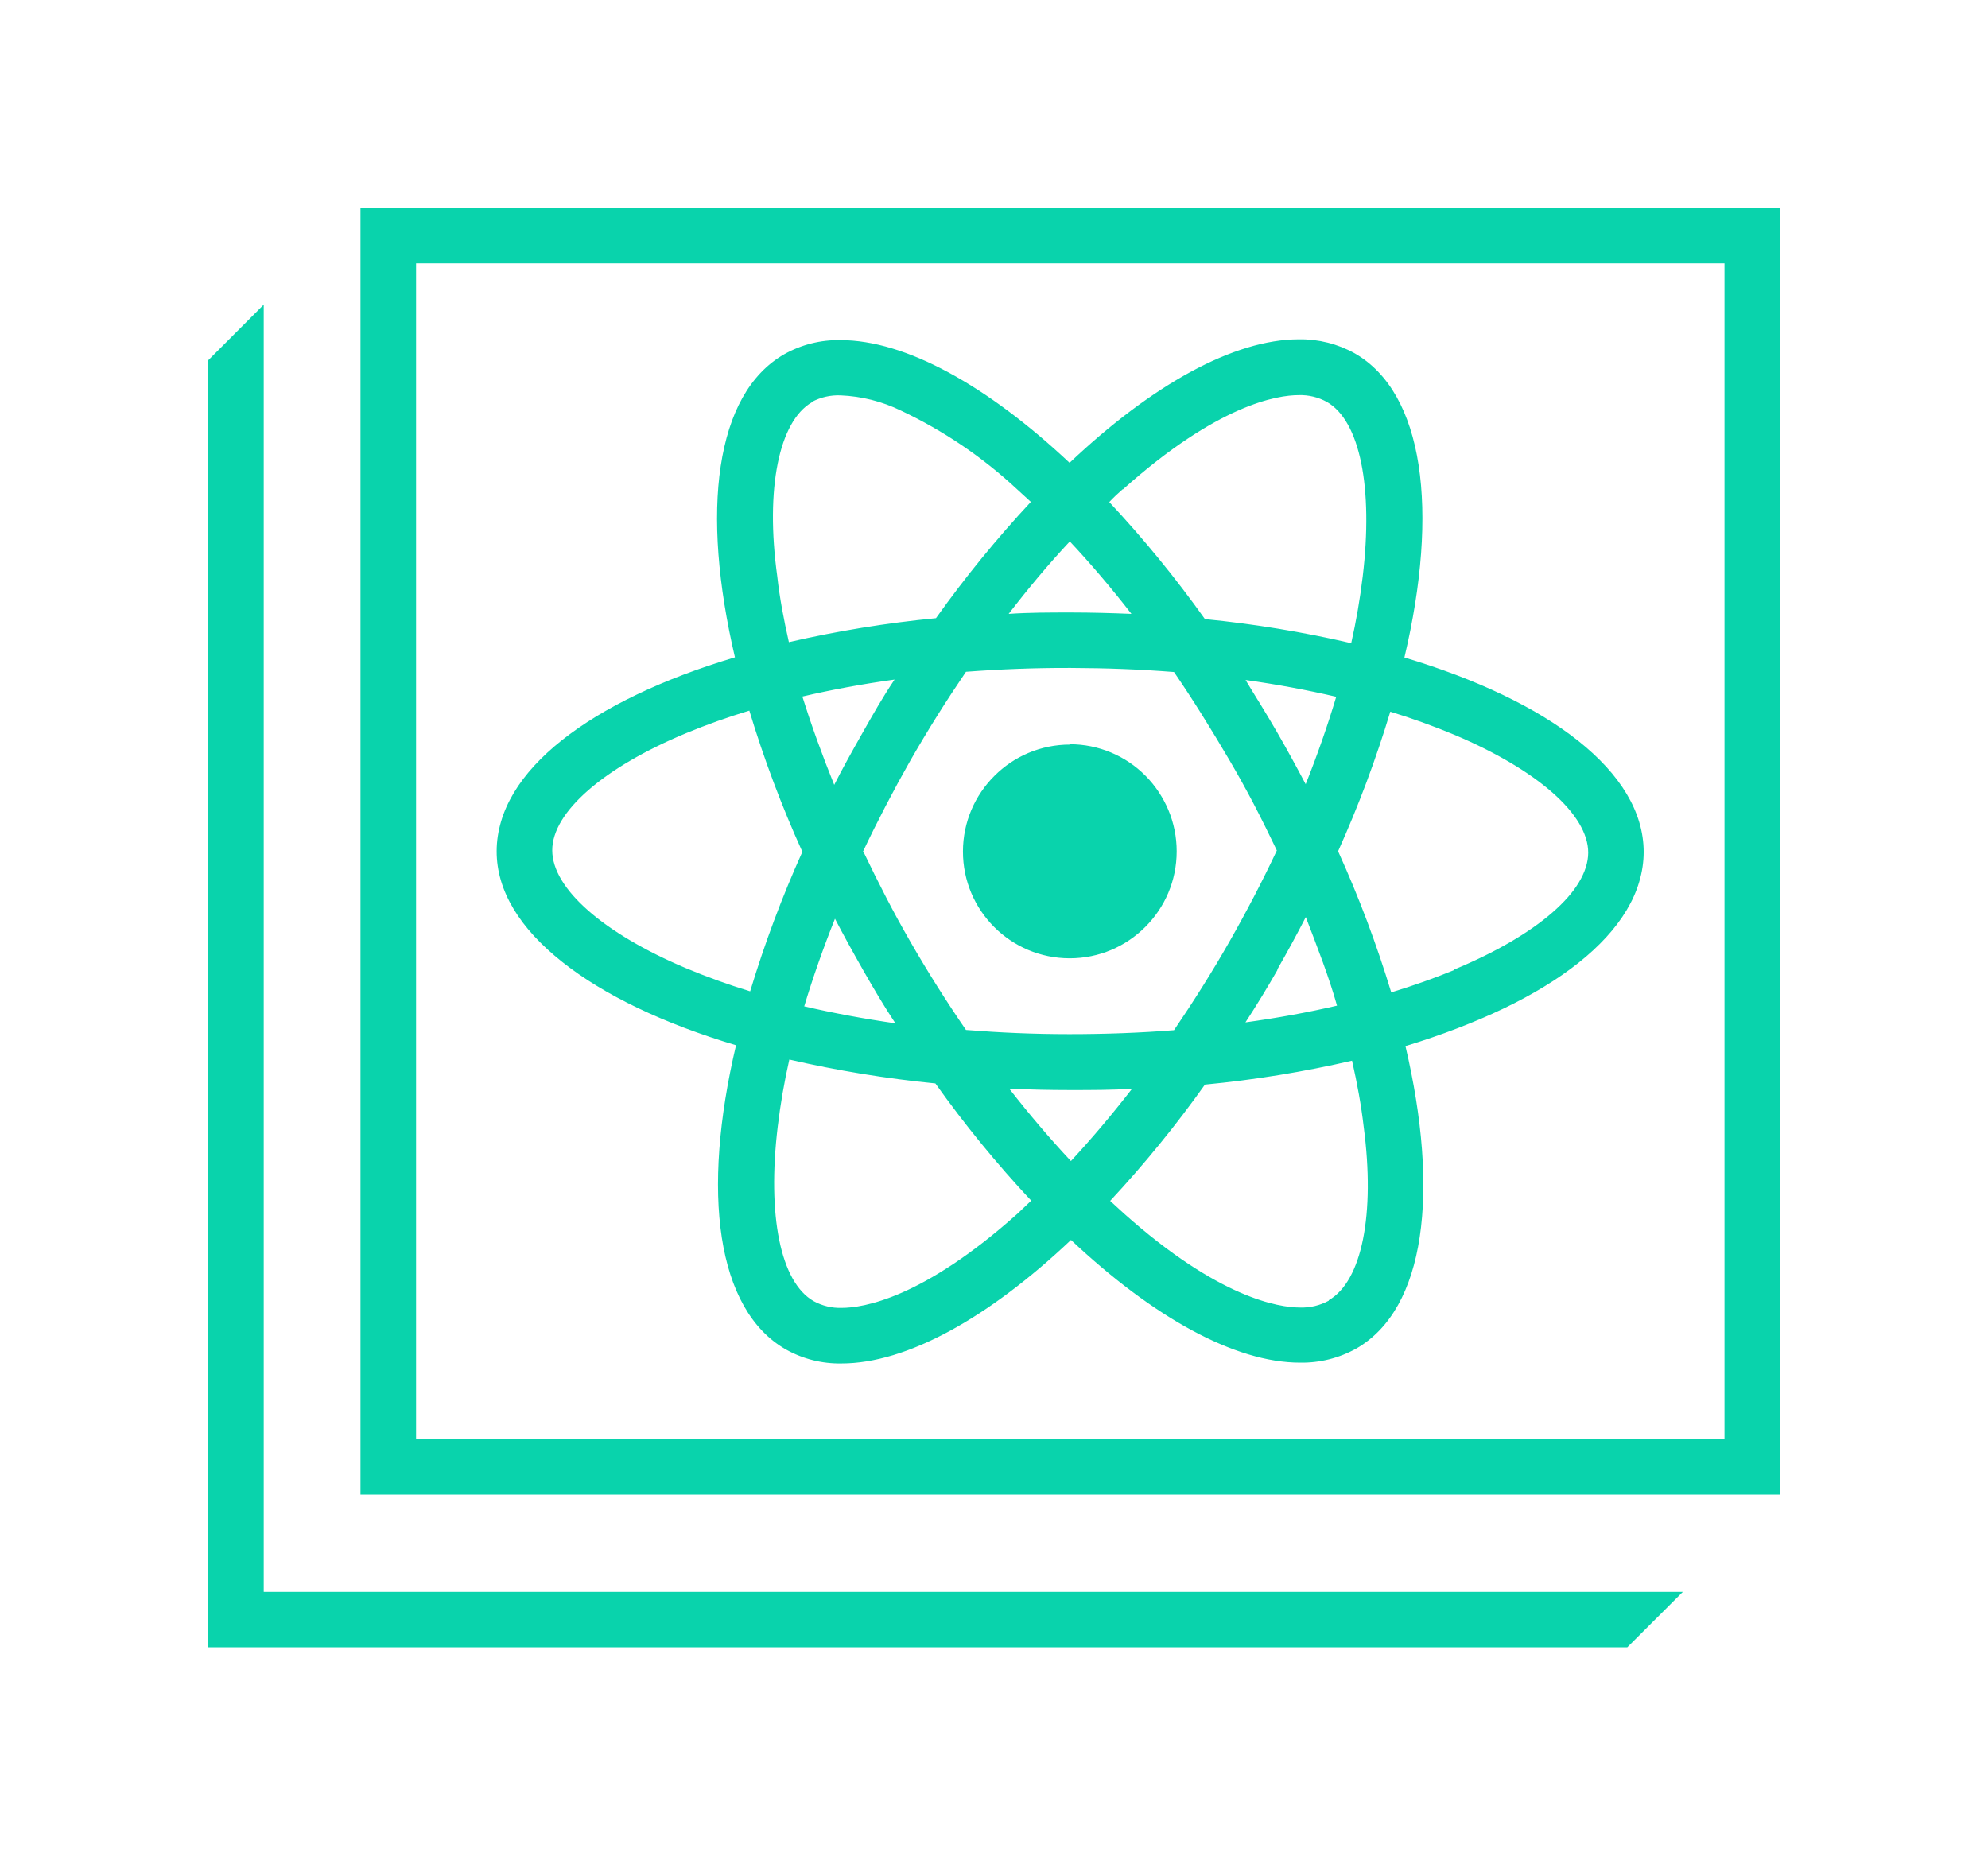
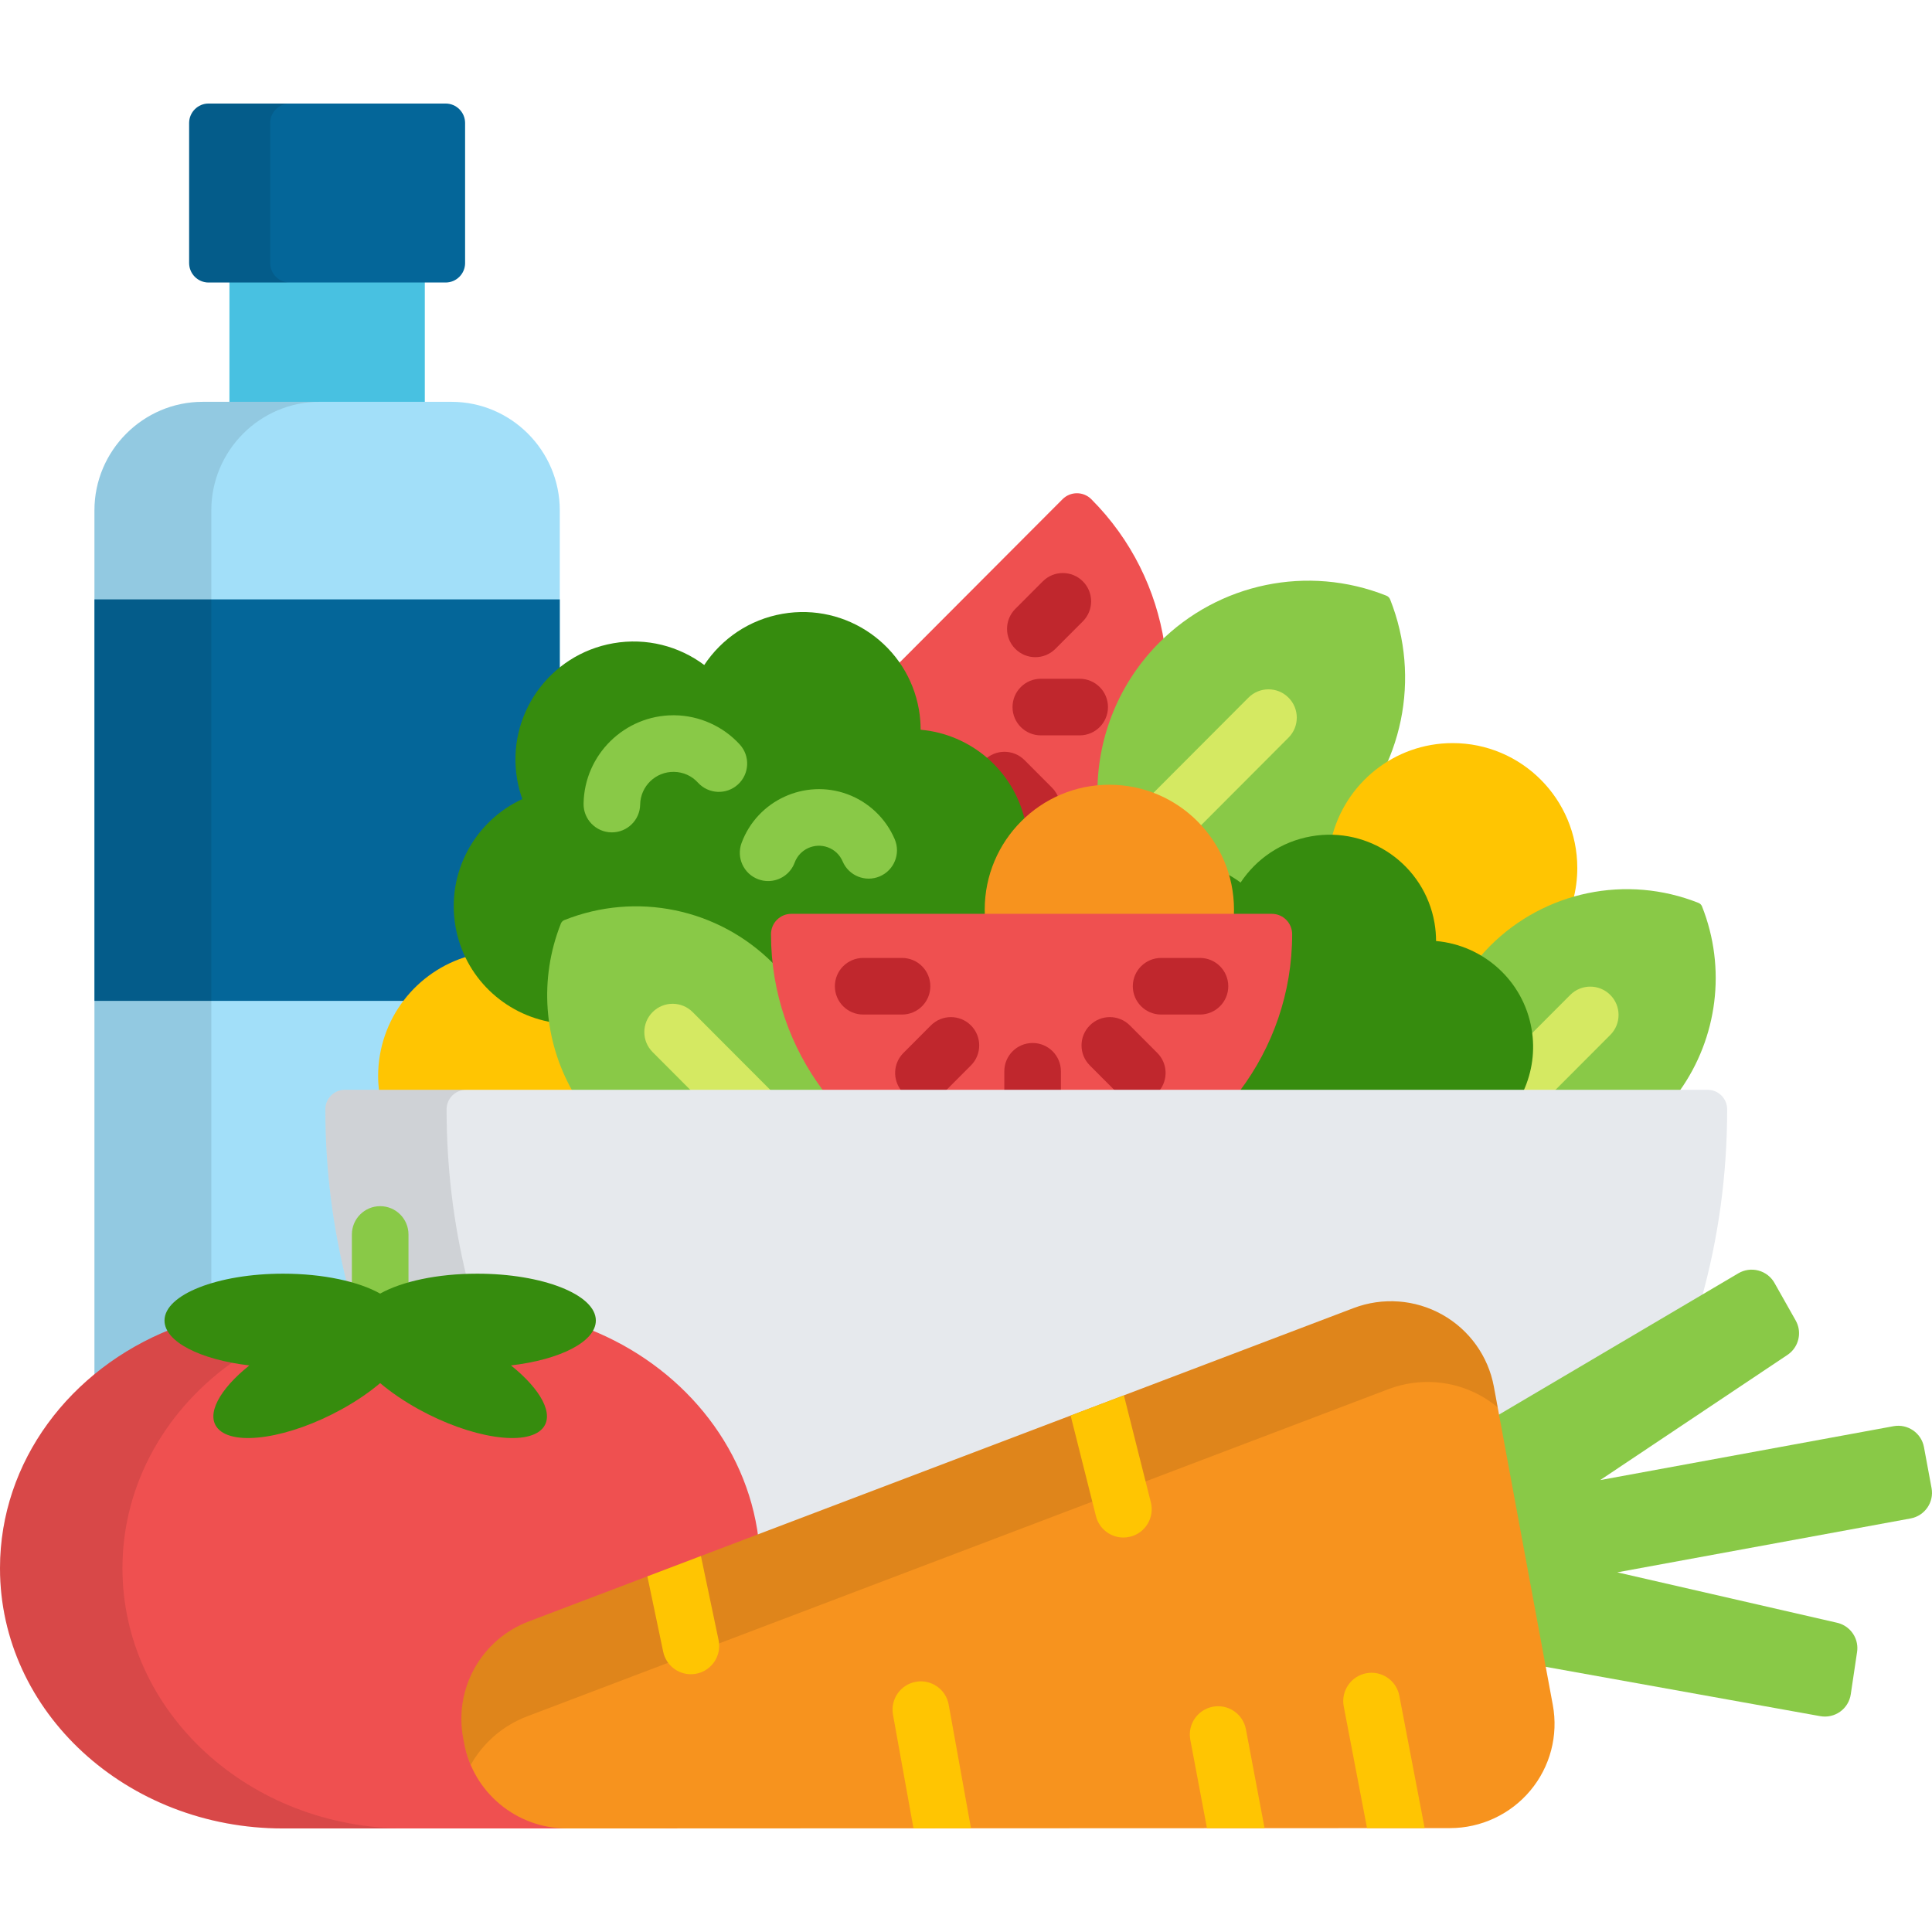
- <svg xmlns="http://www.w3.org/2000/svg" viewBox="0 0 170.96 159.93">
-   <defs>
-     <style>.cls-1{fill:#09d3ac;}</style>
-   </defs>
-   <path class="cls-1" d="M141.35,73.27c0-6.89-8.11-13-20.58-16.73,3-12.67,1.69-22.75-4.28-26.16a9.55,9.55,0,0,0-4.79-1.2c-5.57,0-12.61,3.89-19.72,10.62-7.11-6.68-14.13-10.55-19.69-10.55a9.46,9.46,0,0,0-4.86,1.22c-5.94,3.42-7.17,13.44-4.21,26.05-12.41,3.71-20.48,9.77-20.5,16.63s8.12,13,20.59,16.72c-3,12.68-1.7,22.75,4.28,26.16a9.41,9.41,0,0,0,4.78,1.2c5.58,0,12.62-3.89,19.73-10.62,7.1,6.68,14.12,10.55,19.69,10.55a9.59,9.59,0,0,0,4.86-1.22c5.94-3.42,7.16-13.44,4.21-26C133.27,86.18,141.34,80.12,141.35,73.27ZM96.56,42.06c8.19-7.33,13.31-8.12,15.13-8.12h0a4.71,4.71,0,0,1,2.42.58c2.86,1.63,4,7.38,3.09,15a56.73,56.73,0,0,1-1,5.79,97.7,97.7,0,0,0-12.58-2.07,98.47,98.47,0,0,0-8.24-10.08C95.75,42.79,96.15,42.42,96.56,42.06ZM71.77,78.94c.78,1.5,1.61,3,2.47,4.51S76,86.49,77,88c-2.71-.39-5.34-.88-7.84-1.46C69.86,84,70.75,81.5,71.77,78.94ZM69,59.9c2.53-.59,5.18-1.08,7.93-1.46-1,1.48-1.86,3-2.76,4.59s-1.69,3-2.46,4.52Q70.18,63.65,69,59.9Zm5.21,13.34q1.86-3.93,4.09-7.86c1.5-2.62,3.11-5.17,4.77-7.61,2.91-.22,5.91-.34,9-.33s6,.12,8.89.35c1.66,2.42,3.25,5,4.75,7.55s2.88,5.22,4.12,7.83c-1.23,2.62-2.6,5.25-4.08,7.85s-3.11,5.18-4.77,7.62c-2.91.23-5.91.34-9,.34s-6-.13-8.89-.36c-1.66-2.42-3.26-4.94-4.76-7.55S75.5,75.85,74.25,73.24Zm32.86-14.77c2.72.38,5.35.87,7.84,1.45-.74,2.47-1.62,5-2.64,7.55-.79-1.5-1.61-3-2.48-4.51S108,59.93,107.11,58.47Zm2.76,24.92q1.29-2.27,2.46-4.53c1,2.6,2,5.16,2.7,7.66-2.52.59-5.17,1.07-7.92,1.45Q108.52,85.75,109.87,83.39ZM92,46.56c1.8,1.92,3.57,4,5.3,6.23-1.71-.07-3.46-.12-5.23-.12s-3.58,0-5.33.12C88.45,50.57,90.2,48.48,92,46.56Zm-22.18-12A4.82,4.82,0,0,1,72.29,34a13.11,13.11,0,0,1,5.19,1.31,39.07,39.07,0,0,1,10,6.78l1.17,1.07a98.49,98.49,0,0,0-8.16,10,98.88,98.88,0,0,0-12.65,2.06c-.44-1.94-.8-3.84-1-5.67C65.8,42,67,36.24,69.81,34.6ZM64.53,85.26a58.75,58.75,0,0,1-5.54-2c-7.1-3-11.5-6.85-11.5-10.14S51.91,66,59,63.05a57.63,57.63,0,0,1,5.44-1.94A97.93,97.93,0,0,0,69,73.25,98.72,98.72,0,0,0,64.53,85.26Zm23,19.1c-8.19,7.33-13.31,8.11-15.14,8.11a4.69,4.69,0,0,1-2.42-.58c-2.86-1.63-4-7.38-3.09-15a56.07,56.07,0,0,1,1-5.78,99.51,99.51,0,0,0,12.58,2.06,97.17,97.17,0,0,0,8.24,10.08Zm4.57-4.51c-1.8-1.92-3.57-4-5.31-6.23,1.72.08,3.47.12,5.24.12s3.58,0,5.33-.11C95.63,95.85,93.87,97.93,92.09,99.85Zm22.18,12a4.82,4.82,0,0,1-2.48.59c-1.82,0-7-.8-15.16-8.1l-1.17-1.07a98.44,98.44,0,0,0,8.15-10,97,97,0,0,0,12.66-2.06c.44,1.94.79,3.84,1,5.67C118.27,104.42,117.12,110.18,114.27,111.81Zm10.8-28.44c-1.71.7-3.52,1.35-5.44,1.93a98.54,98.54,0,0,0-4.57-12.14,98.1,98.1,0,0,0,4.49-12,58.75,58.75,0,0,1,5.54,2c7.09,3,11.5,6.85,11.49,10.14S132.17,80.42,125.07,83.37ZM92,82.39a9.18,9.18,0,1,0-9.17-9.19A9.17,9.17,0,0,0,92,82.39ZM31,17.88V128.53H153.07V17.88ZM148.3,123.77H35.78V22.65H148.3Zm-85-33.9c-3,12.68-1.7,22.75,4.28,26.16a9.41,9.41,0,0,0,4.78,1.2c5.58,0,12.62-3.89,19.73-10.62,7.1,6.68,14.12,10.55,19.69,10.55a9.59,9.59,0,0,0,4.86-1.22c5.94-3.42,7.16-13.44,4.21-26,12.41-3.72,20.48-9.78,20.49-16.63s-8.11-13-20.58-16.73c3-12.67,1.69-22.75-4.28-26.16a9.55,9.55,0,0,0-4.79-1.2c-5.57,0-12.61,3.89-19.72,10.62-7.11-6.68-14.13-10.55-19.69-10.55a9.46,9.46,0,0,0-4.86,1.22c-5.94,3.42-7.17,13.44-4.21,26.05-12.41,3.71-20.48,9.77-20.5,16.63S50.84,86.13,63.31,89.87Zm24.21,14.49c-8.19,7.33-13.31,8.11-15.14,8.11a4.69,4.69,0,0,1-2.42-.58c-2.86-1.63-4-7.38-3.09-15a56.07,56.07,0,0,1,1-5.78,99.51,99.51,0,0,0,12.58,2.06,97.17,97.17,0,0,0,8.24,10.08Zm24.79-36.89c-.79-1.5-1.61-3-2.48-4.51s-1.8-3-2.72-4.49c2.72.38,5.35.87,7.84,1.45C114.21,62.39,113.33,64.92,112.31,67.47Zm2.72,19c-2.52.59-5.17,1.07-7.92,1.45q1.41-2.22,2.76-4.58t2.46-4.53C113.37,81.46,114.28,84,115,86.52Zm-5.21-13.35c-1.23,2.62-2.6,5.25-4.08,7.85s-3.11,5.18-4.77,7.62c-2.91.23-5.91.34-9,.34s-6-.13-8.89-.36c-1.66-2.42-3.26-4.94-4.76-7.55s-2.87-5.22-4.12-7.83q1.86-3.93,4.09-7.86c1.5-2.62,3.11-5.17,4.77-7.61,2.91-.22,5.91-.34,9-.33s6,.12,8.89.35c1.66,2.42,3.25,5,4.75,7.55S108.58,70.56,109.82,73.17ZM77,88c-2.71-.39-5.34-.88-7.84-1.46.74-2.46,1.63-5,2.65-7.55.78,1.5,1.61,3,2.47,4.51S76,86.49,77,88ZM74.21,63c-.87,1.5-1.69,3-2.46,4.52Q70.18,63.65,69,59.9c2.53-.59,5.18-1.08,7.93-1.46C76,59.92,75.11,61.45,74.21,63ZM92.09,99.85c-1.8-1.92-3.57-4-5.31-6.23,1.72.08,3.47.12,5.24.12s3.58,0,5.33-.11C95.63,95.85,93.87,97.93,92.09,99.85Zm22.18,12a4.82,4.82,0,0,1-2.48.59c-1.82,0-7-.8-15.16-8.1l-1.17-1.07a98.44,98.44,0,0,0,8.15-10,97,97,0,0,0,12.66-2.06c.44,1.94.79,3.84,1,5.67C118.27,104.42,117.12,110.18,114.27,111.81Zm5.28-50.66a58.75,58.75,0,0,1,5.54,2c7.09,3,11.5,6.85,11.49,10.14s-4.41,7.16-11.51,10.11c-1.71.7-3.52,1.35-5.44,1.93a98.54,98.54,0,0,0-4.57-12.14A98.1,98.1,0,0,0,119.55,61.15Zm-23-19.09c8.19-7.33,13.31-8.12,15.13-8.12h0a4.71,4.71,0,0,1,2.42.58c2.86,1.63,4,7.38,3.09,15a56.73,56.73,0,0,1-1,5.79,97.7,97.7,0,0,0-12.58-2.07,98.47,98.47,0,0,0-8.24-10.08C95.75,42.79,96.15,42.42,96.56,42.06ZM92,46.56c1.8,1.92,3.57,4,5.3,6.23-1.71-.07-3.46-.12-5.23-.12s-3.58,0-5.33.12C88.45,50.57,90.2,48.48,92,46.56Zm-22.18-12A4.82,4.82,0,0,1,72.29,34a13.11,13.11,0,0,1,5.19,1.31,39.07,39.07,0,0,1,10,6.78l1.17,1.07a98.49,98.49,0,0,0-8.16,10,98.88,98.88,0,0,0-12.65,2.06c-.44-1.94-.8-3.84-1-5.67C65.8,42,67,36.24,69.81,34.6ZM59,63.05a57.63,57.63,0,0,1,5.44-1.94A97.93,97.93,0,0,0,69,73.25a98.72,98.72,0,0,0-4.49,12,58.75,58.75,0,0,1-5.54-2c-7.1-3-11.5-6.85-11.5-10.14S51.91,66,59,63.05Zm33,1a9.18,9.18,0,1,0,9.17,9.19A9.17,9.17,0,0,0,92,64Zm0,0a9.18,9.18,0,1,0,9.17,9.19A9.17,9.17,0,0,0,92,64Zm0,0a9.18,9.18,0,1,0,9.17,9.19A9.17,9.17,0,0,0,92,64Zm49.35,9.24c0-6.89-8.11-13-20.58-16.73,3-12.67,1.69-22.75-4.28-26.16a9.55,9.55,0,0,0-4.79-1.2c-5.57,0-12.61,3.89-19.72,10.62-7.11-6.68-14.13-10.55-19.69-10.55a9.46,9.46,0,0,0-4.86,1.22c-5.94,3.42-7.17,13.44-4.21,26.05-12.41,3.71-20.48,9.77-20.5,16.63s8.12,13,20.59,16.72c-3,12.68-1.7,22.75,4.28,26.16a9.41,9.41,0,0,0,4.78,1.2c5.58,0,12.62-3.89,19.73-10.62,7.1,6.68,14.12,10.55,19.69,10.55a9.59,9.59,0,0,0,4.86-1.22c5.94-3.42,7.16-13.44,4.21-26C133.27,86.18,141.34,80.12,141.35,73.27ZM96.56,42.06c8.19-7.33,13.31-8.12,15.13-8.12h0a4.71,4.71,0,0,1,2.42.58c2.86,1.63,4,7.38,3.09,15a56.73,56.73,0,0,1-1,5.79,97.7,97.7,0,0,0-12.58-2.07,98.47,98.47,0,0,0-8.24-10.08C95.75,42.79,96.15,42.42,96.56,42.06ZM71.77,78.94c.78,1.5,1.61,3,2.47,4.51S76,86.49,77,88c-2.71-.39-5.34-.88-7.84-1.46C69.86,84,70.75,81.5,71.77,78.94ZM69,59.9c2.53-.59,5.18-1.08,7.93-1.46-1,1.48-1.86,3-2.76,4.59s-1.69,3-2.46,4.52Q70.18,63.65,69,59.9Zm5.21,13.34q1.86-3.93,4.09-7.86c1.5-2.62,3.11-5.17,4.77-7.61,2.91-.22,5.91-.34,9-.33s6,.12,8.89.35c1.66,2.42,3.25,5,4.75,7.55s2.88,5.22,4.12,7.83c-1.23,2.62-2.6,5.25-4.08,7.85s-3.11,5.18-4.77,7.62c-2.91.23-5.91.34-9,.34s-6-.13-8.89-.36c-1.66-2.42-3.26-4.94-4.76-7.55S75.5,75.85,74.25,73.24Zm32.86-14.77c2.72.38,5.35.87,7.84,1.45-.74,2.47-1.62,5-2.64,7.55-.79-1.5-1.61-3-2.48-4.51S108,59.93,107.11,58.47Zm2.76,24.92q1.29-2.27,2.46-4.53c1,2.6,2,5.16,2.7,7.66-2.52.59-5.17,1.07-7.92,1.45Q108.52,85.75,109.87,83.39ZM92,46.56c1.8,1.92,3.57,4,5.3,6.23-1.71-.07-3.46-.12-5.23-.12s-3.58,0-5.33.12C88.45,50.57,90.2,48.48,92,46.56Zm-22.18-12A4.82,4.82,0,0,1,72.29,34a13.11,13.11,0,0,1,5.19,1.31,39.07,39.07,0,0,1,10,6.78l1.17,1.07a98.49,98.49,0,0,0-8.16,10,98.88,98.88,0,0,0-12.65,2.06c-.44-1.94-.8-3.84-1-5.67C65.8,42,67,36.24,69.81,34.6ZM64.53,85.26a58.75,58.75,0,0,1-5.54-2c-7.1-3-11.5-6.85-11.5-10.14S51.91,66,59,63.05a57.63,57.63,0,0,1,5.44-1.94A97.93,97.93,0,0,0,69,73.25,98.72,98.72,0,0,0,64.53,85.26Zm23,19.1c-8.19,7.33-13.31,8.11-15.14,8.11a4.69,4.69,0,0,1-2.42-.58c-2.86-1.63-4-7.38-3.09-15a56.07,56.07,0,0,1,1-5.78,99.51,99.51,0,0,0,12.58,2.06,97.17,97.17,0,0,0,8.24,10.08Zm4.57-4.51c-1.8-1.92-3.57-4-5.31-6.23,1.72.08,3.47.12,5.24.12s3.58,0,5.33-.11C95.63,95.85,93.87,97.93,92.09,99.85Zm22.18,12a4.82,4.82,0,0,1-2.48.59c-1.82,0-7-.8-15.16-8.1l-1.17-1.07a98.44,98.44,0,0,0,8.15-10,97,97,0,0,0,12.66-2.06c.44,1.94.79,3.84,1,5.67C118.27,104.42,117.12,110.18,114.27,111.81Zm10.8-28.44c-1.71.7-3.52,1.35-5.44,1.93a98.54,98.54,0,0,0-4.57-12.14,98.1,98.1,0,0,0,4.49-12,58.75,58.75,0,0,1,5.54,2c7.09,3,11.5,6.85,11.49,10.14S132.17,80.42,125.07,83.37ZM92,82.39a9.18,9.18,0,1,0-9.17-9.19A9.17,9.17,0,0,0,92,82.39Zm-69.32,54.5V26.2L17.89,31V141.66H139.94l4.78-4.77Z" />
+ <svg xmlns="http://www.w3.org/2000/svg" version="1.1" id="Capa_1" x="0px" y="0px" viewBox="0 0 512 512" style="enable-background:new 0 0 512 512;" xml:space="preserve">
+   <rect x="60.802" y="73.52" style="fill:#48C1E1;" width="51.775" height="34.549" />
+   <path style="fill:#046699;" d="M123.256,69.717c0,2.833-2.317,5.151-5.15,5.151H55.273c-2.833,0-5.15-2.318-5.15-5.151V32.59  c0-2.833,2.317-5.151,5.15-5.151h62.832c2.833,0,5.15,2.318,5.15,5.151L123.256,69.717L123.256,69.717z" />
+   <g style="opacity:0.1;">
+     <path d="M71.606,69.717V32.59c0-2.833,2.317-5.151,5.151-5.151H55.273c-2.833,0-5.15,2.318-5.15,5.151v37.127   c0,2.833,2.317,5.151,5.15,5.151h21.484C73.924,74.868,71.606,72.55,71.606,69.717z" />
+   </g>
+   <path style="fill:#A2DFF9;" d="M44.752,353.582c0.265-0.109,0.471-0.327,0.564-0.598c0.094-0.271,0.066-0.569-0.074-0.818  c-0.429-0.758-0.646-1.503-0.646-2.213c0-5.512,12.229-11.413,30.436-11.413c5.859,0,11.567,0.651,16.507,1.884  c0.08,0.02,0.161,0.03,0.242,0.03c0.262,0,0.517-0.103,0.707-0.293c0.249-0.249,0.349-0.609,0.263-0.949  c-3.177-12.681-4.996-25.714-5.423-39.033c-0.006-0.155-0.016-0.31-0.021-0.466c-0.057-1.901-0.087-3.808-0.087-5.72  c0-2.306,1.871-4.182,4.172-4.182h9.035c0.284,0,0.556-0.121,0.745-0.333s0.28-0.495,0.249-0.778  c-0.148-1.325-0.217-2.432-0.217-3.485c0-14.09,9.01-26.396,22.421-30.621c0.276-0.087,0.501-0.29,0.616-0.556  c0.116-0.266,0.11-0.569-0.016-0.83c-1.218-2.541-2.072-5.197-2.54-7.893c-2.336-13.481,4.717-26.903,17.15-32.64  c0.47-0.217,0.697-0.757,0.523-1.245c-0.584-1.634-1.026-3.312-1.316-4.989c-1.896-10.938,2.382-21.546,10.306-28.263v-42.945  c0-15.81-12.905-28.745-28.68-28.745H53.709c-15.773,0-28.679,12.935-28.679,28.745V365.51  C30.777,360.666,37.402,356.61,44.752,353.582z" />
+   <path style="fill:#046699;" d="M123.626,254.592c0.276-0.087,0.501-0.29,0.616-0.556c0.116-0.266,0.11-0.569-0.016-0.83  c-1.218-2.541-2.072-5.197-2.54-7.893c-2.336-13.481,4.717-26.903,17.15-32.64c0.47-0.217,0.697-0.757,0.523-1.245  c-0.584-1.634-1.026-3.312-1.316-4.989c-1.896-10.938,2.382-21.546,10.306-28.263V158.84H25.03v106.402h83.119  C112.028,260.352,117.333,256.575,123.626,254.592z" />
+   <path style="opacity:0.1;enable-background:new    ;" d="M56,341.114V135.232c0-15.81,12.905-28.745,28.679-28.745h-30.97  c-15.773,0-28.679,12.935-28.679,28.745V365.51c5.747-4.844,12.372-8.899,19.722-11.928c0.265-0.109,0.471-0.327,0.564-0.598  c0.094-0.271,0.066-0.569-0.074-0.818c-0.429-0.758-0.646-1.503-0.646-2.213C44.597,346.714,48.826,343.345,56,341.114z" />
+   <path style="fill:#EF5050;" d="M242.54,188.248c0.289,1.668,0.438,3.398,0.441,5.143c0.001,0.518,0.396,0.949,0.912,0.995  c12.801,1.125,23.504,10.244,26.636,22.693c0.086,0.343,0.348,0.615,0.687,0.715c0.094,0.028,0.188,0.041,0.283,0.041  c0.25,0,0.494-0.094,0.682-0.269c5.216-4.865,11.707-7.789,18.772-8.455c0.501-0.047,0.89-0.46,0.905-0.963  c0.455-14.023,6.157-27.21,16.057-37.131c0.207-0.207,0.423-0.4,0.633-0.604c-2.19-13.962-8.624-27.379-19.336-38.115  c-2.107-2.11-5.522-2.111-7.632,0l-43.896,43.997C240.08,179.789,241.774,183.833,242.54,188.248z" />
+   <g>
+     <path style="fill:#C0272D;" d="M270.528,217.079c0.086,0.343,0.348,0.615,0.687,0.715c0.094,0.028,0.188,0.041,0.283,0.041   c0.25,0,0.494-0.094,0.682-0.269c2.548-2.377,5.404-4.282,8.48-5.695c-0.344-1.147-0.967-2.229-1.872-3.137l-7.281-7.299   c-2.924-2.932-7.673-2.939-10.606-0.013c-0.022,0.021-0.039,0.044-0.06,0.066C265.505,205.465,268.963,210.856,270.528,217.079z" />
+     <path style="fill:#C0272D;" d="M286.125,194.879h-10.296c-4.143,0-7.5-3.358-7.5-7.5s3.357-7.5,7.5-7.5h10.296   c4.143,0,7.5,3.358,7.5,7.5C293.625,191.522,290.268,194.879,286.125,194.879z" />
+     <path style="fill:#C0272D;" d="M274.376,174.159c-1.917,0-3.834-0.73-5.298-2.191c-2.932-2.926-2.936-7.675-0.011-10.607   l7.284-7.298c2.926-2.931,7.675-2.936,10.606-0.01c2.932,2.926,2.936,7.675,0.011,10.607l-7.284,7.298   C278.22,173.424,276.298,174.159,274.376,174.159z" />
+   </g>
+   <path style="fill:#89C947;" d="M368.404,158.862c-0.088-0.229-0.225-0.433-0.395-0.604c-0.171-0.171-0.374-0.307-0.603-0.397  c-20.771-8.273-44.401-3.386-60.201,12.449c-10.496,10.52-16.164,24.504-16.371,38.811c1.038-0.102,2.091-0.157,3.155-0.157  c15.554,0,28.547,11.17,31.431,25.926c11.342-1.848,22.082-7.188,30.565-15.69C371.784,203.363,376.659,179.68,368.404,158.862z" />
+   <path style="fill:#D5E962;" d="M341.458,184.871c-2.932-2.926-7.681-2.921-10.606,0.012l-25.944,26.003  c4.897,1.785,9.239,4.735,12.694,8.514l23.869-23.923C344.397,192.545,344.391,187.796,341.458,184.871z" />
+   <g>
+     <path style="fill:#FFC502;" d="M379.175,244.754c0.261,1.512,0.395,3.069,0.396,4.629c0.001,0.518,0.397,0.949,0.912,0.995   c4.059,0.357,7.929,1.615,11.502,3.739c0.159,0.095,0.335,0.141,0.511,0.141c0.28,0,0.558-0.118,0.754-0.343   c0.853-0.977,1.584-1.768,2.304-2.489c6.036-6.05,13.335-10.368,21.294-12.722c0.747-2.764,1.152-5.668,1.152-8.669   c0-18.283-14.788-33.106-33.031-33.106c-15.558,0-28.597,10.785-32.099,25.3C365.914,222.455,376.938,231.848,379.175,244.754z" />
+     <path style="fill:#FFC502;" d="M152.809,289.091c-3.349-5.935-5.469-12.444-6.279-19.142c-9.746-1.594-18.02-7.836-22.259-16.599   c-13.884,3.918-24.065,16.694-24.065,31.862c0,1.314,0.1,2.604,0.249,3.878h52.354V289.091z" />
+   </g>
+   <path style="fill:#89C947;" d="M404.894,272.816c0.966,5.573,0.198,11.186-2.216,16.275h42.444  c10.023-14.076,12.446-32.446,5.929-48.886c-0.083-0.209-0.207-0.397-0.364-0.554s-0.345-0.282-0.553-0.365  c-19.077-7.598-40.777-3.11-55.288,11.433c-1.06,1.063-2.051,2.173-3.003,3.309C398.579,257.984,403.496,264.749,404.894,272.816z" />
+   <path style="fill:#D5E962;" d="M402.678,289.091h9.275l14.793-14.826c2.926-2.932,2.92-7.681-0.013-10.606  c-2.932-2.926-7.681-2.921-10.606,0.012l-10.983,11.008C405.66,279.632,404.823,284.569,402.678,289.091z" />
+   <path style="fill:#368C0E;" d="M271.677,217.658c-3.009-13.47-14.411-23.102-27.696-24.269c-0.003-1.753-0.145-3.528-0.455-5.313  c-2.946-16.996-19.133-28.375-36.153-25.412c-8.835,1.538-16.148,6.643-20.74,13.566c-6.649-4.967-15.254-7.3-24.089-5.763  c-17.023,2.964-28.432,19.146-25.484,36.142c0.308,1.785,0.77,3.505,1.359,5.155c-12.56,5.795-20.187,19.466-17.717,33.719  c2.334,13.473,12.993,23.406,25.791,25.472c-1.24-8.592-0.245-17.46,3.076-25.837c0.032-0.082,0.08-0.154,0.143-0.218  c0.061-0.061,0.135-0.109,0.216-0.142c5.958-2.373,12.22-3.577,18.61-3.577c13.441,0,26.084,5.251,35.599,14.787  c0.688,0.691,1.348,1.404,1.991,2.128c-0.532-3.448-0.808-6.958-0.808-10.515c0-2.43,1.971-4.407,4.394-4.407h52.364  c-0.045-0.696-0.078-1.396-0.078-2.104C262,231.928,265.698,223.65,271.677,217.658z" />
+   <g>
+     <path style="fill:#89C947;" d="M162.155,220.587c-0.044,0-0.087-0.001-0.13-0.001c-4.142-0.07-7.442-3.484-7.372-7.626   c0.22-12.985,10.87-23.408,23.82-23.408c0.127,0,0.253,0.001,0.381,0.003c6.524,0.101,12.791,2.922,17.192,7.741   c2.793,3.059,2.578,7.803-0.48,10.596c-3.058,2.794-7.802,2.579-10.596-0.479c-1.648-1.806-3.904-2.821-6.351-2.859   c-4.875-0.079-8.887,3.809-8.969,8.661C169.582,217.312,166.237,220.586,162.155,220.587z" />
+     <path style="fill:#89C947;" d="M203.559,233.492c-0.866,0-1.747-0.151-2.606-0.47c-3.884-1.441-5.865-5.756-4.425-9.64   c4.184-11.279,16.771-17.067,28.063-12.902c5.616,2.074,10.18,6.423,12.521,11.933c1.62,3.812-0.156,8.216-3.969,9.836   c-3.81,1.621-8.215-0.156-9.836-3.969c-0.743-1.747-2.132-3.071-3.91-3.728c-3.547-1.308-7.493,0.508-8.805,4.046   C209.471,231.622,206.605,233.492,203.559,233.492z" />
+   </g>
+   <path style="fill:#368C0E;" d="M325.954,243.093h-0.274c-0.002,0.07-0.002,0.141-0.005,0.211h10.046  c2.981,0,5.396,2.421,5.396,5.407c0,15.07-4.864,29.004-13.057,40.38h75.696c2.263-4.98,3.126-10.655,2.123-16.446  c-2.23-12.872-12.867-22.171-25.308-23.264c-0.002-1.583-0.133-3.187-0.411-4.798c-2.661-15.352-17.281-25.629-32.653-22.953  c-7.98,1.391-14.587,6-18.733,12.255c-1.345-1.004-2.783-1.878-4.288-2.63c0.994,3.096,1.537,6.393,1.537,9.816  C326.022,241.731,326,242.399,325.954,243.093z" />
+   <path style="fill:#F7931E;" d="M326.943,243.174c0.046-0.696,0.079-1.396,0.079-2.104c0-18.285-14.789-33.107-33.032-33.107  c-18.242,0-33.031,14.823-33.031,33.107c0,0.708,0.033,1.408,0.078,2.104H326.943z" />
+   <path style="fill:#89C947;" d="M204.845,255.263c-14.511-14.542-36.212-19.03-55.288-11.433c-0.209,0.084-0.396,0.209-0.554,0.365  c-0.156,0.157-0.281,0.344-0.364,0.555c-5.836,14.722-4.5,30.991,3.036,44.341h68.08c-6.896-9.186-11.571-20.134-13.212-32.042  C205.993,256.443,205.428,255.847,204.845,255.263z" />
+   <path style="fill:#D5E962;" d="M183.202,289.091h21.189l-20.829-20.876c-2.926-2.931-7.673-2.939-10.606-0.012  c-2.933,2.925-2.939,7.674-0.013,10.606L183.202,289.091z" />
+   <path style="fill:#EF5050;" d="M328.566,289.091c8.689-11.576,13.87-25.941,13.87-41.51c0-2.986-2.414-5.407-5.396-5.407H209.714  c-2.981,0-5.394,2.421-5.394,5.407c0,15.569,5.181,29.934,13.871,41.51H328.566z" />
+   <g>
+     <path style="fill:#C0272D;" d="M281.15,289.091v-5.188c0-4.142-3.357-7.5-7.5-7.5s-7.5,3.358-7.5,7.5v5.188H281.15z" />
+     <path style="fill:#C0272D;" d="M295.539,289.091h11.663c2.413-2.943,2.249-7.293-0.496-10.045l-7.281-7.298   c-2.925-2.932-7.674-2.939-10.606-0.013c-2.933,2.926-2.938,7.674-0.013,10.606L295.539,289.091z" />
+     <path style="fill:#C0272D;" d="M250.579,289.091l6.732-6.748c2.926-2.932,2.921-7.681-0.011-10.606   c-2.932-2.926-7.681-2.921-10.607,0.011l-7.282,7.298c-2.745,2.751-2.91,7.101-0.498,10.044L250.579,289.091L250.579,289.091z" />
+     <path style="fill:#C0272D;" d="M239.048,268.865H228.75c-4.143,0-7.5-3.358-7.5-7.5s3.357-7.5,7.5-7.5h10.298   c4.143,0,7.5,3.358,7.5,7.5S243.19,268.865,239.048,268.865z" />
+     <path style="fill:#C0272D;" d="M318.006,268.865h-10.299c-4.142,0-7.5-3.358-7.5-7.5s3.358-7.5,7.5-7.5h10.299   c4.143,0,7.5,3.358,7.5,7.5S322.148,268.865,318.006,268.865z" />
+   </g>
+   <path style="fill:#E6E9ED;" d="M92.98,340.804c0.09,0.025,0.181,0.038,0.271,0.038c0.216,0,0.428-0.07,0.604-0.203  c0.25-0.189,0.396-0.484,0.396-0.797v-12.693c0-3.584,2.916-6.5,6.5-6.5s6.5,2.916,6.5,6.5v12.693c0,0.313,0.146,0.608,0.396,0.797  c0.176,0.133,0.388,0.203,0.604,0.203c0.091,0,0.182-0.012,0.271-0.038c5.261-1.482,11.468-2.266,17.947-2.266  c18.205,0,30.435,5.901,30.435,11.413c0,0.712-0.217,1.457-0.646,2.215c-0.142,0.249-0.169,0.548-0.075,0.819  c0.094,0.271,0.299,0.489,0.564,0.598c23.309,9.608,39.826,29.989,43.107,53.188c0.043,0.301,0.22,0.566,0.481,0.721  c0.156,0.092,0.332,0.139,0.509,0.139c0.12,0,0.24-0.022,0.355-0.065l157.875-59.976c3.055-1.16,6.261-1.748,9.529-1.748  c4.579,0,9.108,1.181,13.099,3.414c6.94,3.884,11.749,10.583,13.194,18.378l1.375,7.425c0.06,0.321,0.271,0.593,0.569,0.728  c0.132,0.06,0.273,0.09,0.414,0.09c0.177,0,0.353-0.046,0.509-0.139l53.08-31.334c4.561-16.253,6.873-33.105,6.873-50.414  c0-2.862-2.316-5.182-5.172-5.182H91.393c-2.856,0-5.172,2.32-5.172,5.182c0,15.951,1.972,31.513,5.847,46.577  C92.371,340.647,92.683,340.72,92.98,340.804z" />
+   <path style="opacity:0.1;enable-background:new    ;" d="M92.98,340.804c0.09,0.025,0.181,0.038,0.271,0.038  c0.216,0,0.428-0.07,0.604-0.203c0.25-0.189,0.396-0.484,0.396-0.797v-12.693c0-3.584,2.916-6.5,6.5-6.5s6.5,2.916,6.5,6.5v12.693  c0,0.313,0.146,0.608,0.396,0.797c0.176,0.133,0.388,0.203,0.604,0.203c0.091,0,0.182-0.012,0.271-0.038  c4.503-1.269,9.702-2.021,15.169-2.212c-3.544-14.448-5.339-29.348-5.339-44.602c0-2.862,2.315-5.182,5.172-5.182H91.393  c-2.856,0-5.172,2.32-5.172,5.182c0,15.951,1.972,31.513,5.847,46.577C92.371,340.647,92.683,340.72,92.98,340.804z" />
+   <path style="fill:#89C947;" d="M100.75,344.373c2.054-1.153,4.598-2.158,7.502-2.977v-14.248c0-4.142-3.357-7.5-7.5-7.5  s-7.5,3.358-7.5,7.5v14.248C96.156,342.214,98.697,343.22,100.75,344.373z" />
+   <path style="fill:#EF5050;" d="M177.369,483.55l-27.088,0.011h-0.01c-12.895-0.001-23.952-9.165-26.29-21.792l-0.267-1.436  c-2.339-12.629,4.711-25.12,16.764-29.7l60.513-22.988c-3.116-24.924-20.68-45.798-44.798-55.375  c-2.34,3.933-10.398,7.357-20.89,8.588c-0.4,0.047-0.734,0.33-0.845,0.718c-0.111,0.388,0.021,0.804,0.336,1.056  c5.438,4.35,8.854,8.936,9.139,12.269c0.104,1.208-0.193,2.188-0.909,2.996c-1.275,1.44-3.783,2.201-7.251,2.201c0,0,0,0-0.001,0  c-6.752,0-15.882-2.823-24.424-7.551c-3.762-2.085-7.109-4.362-9.952-6.771c-0.187-0.158-0.417-0.237-0.646-0.237  c-0.23,0-0.46,0.079-0.646,0.237c-2.845,2.411-6.192,4.689-9.95,6.77c-8.542,4.729-17.673,7.552-24.425,7.552  c-3.469,0-5.976-0.761-7.251-2.201c-0.716-0.808-1.014-1.787-0.91-2.995c0.286-3.333,3.702-7.919,9.138-12.27  c0.314-0.252,0.447-0.668,0.336-1.056c-0.11-0.388-0.444-0.671-0.845-0.718c-10.495-1.231-18.554-4.657-20.89-8.592  C18.657,362.846,0,387.216,0,415.601c0,38.086,33.581,68.96,75.004,68.96H179C180.123,484.561,179.254,484.162,177.369,483.55z" />
+   <path style="opacity:0.1;enable-background:new    ;" d="M32.45,415.601c0-22.622,11.848-42.699,30.148-55.275  c-8.714-1.521-15.231-4.588-17.292-8.059C18.657,362.846,0,387.216,0,415.601c0,38.086,33.581,68.96,75.004,68.96h32.451  C66.032,484.561,32.45,453.687,32.45,415.601z" />
+   <path style="fill:#368C0E;" d="M157.905,349.952c0-6.856-14.074-12.413-31.435-12.413c-10.634,0-20.032,2.087-25.721,5.28  c-5.685-3.192-15.082-5.28-25.718-5.28c-17.36,0-31.436,5.557-31.436,12.413c0,5.626,9.486,10.375,22.483,11.9  c-7.951,6.363-11.592,13.05-8.352,16.708c4.293,4.847,19.029,2.545,32.909-5.139c3.897-2.158,7.312-4.508,10.112-6.882  c2.803,2.375,6.22,4.724,10.114,6.882c13.881,7.684,28.616,9.984,32.908,5.139c3.241-3.658-0.399-10.345-8.353-16.708  C148.422,360.327,157.905,355.578,157.905,349.952z" />
+   <path style="fill:#89C947;" d="M511.884,394.361l-2.014-10.864c-0.692-3.75-4.309-6.228-8.075-5.538l-77.731,14.279l49.631-33.177  c2.353-1.572,3.442-4.349,2.958-6.986c-0.137-0.732-0.395-1.45-0.779-2.133l-5.617-9.948c-0.912-1.62-2.447-2.806-4.25-3.285  c-1.802-0.481-3.722-0.219-5.328,0.73l-64.564,38.113l12.214,65.94l74.054,13.308c1.845,0.332,3.749-0.096,5.271-1.184  c1.523-1.089,2.542-2.748,2.816-4.597l1.674-11.231c0.116-0.773,0.1-1.537-0.036-2.265c-0.488-2.641-2.505-4.844-5.265-5.477  l-58.252-13.361l77.732-14.28C510.091,401.713,512.578,398.113,511.884,394.361z" />
+   <path style="fill:#F7931E;" d="M122.998,461.951c2.427,13.104,13.903,22.614,27.283,22.609l233.967-0.09  c8.233-0.003,16.042-3.65,21.308-9.954c5.268-6.303,7.45-14.611,5.956-22.678l-15.63-84.387c-1.495-8.065-6.51-15.051-13.689-19.069  s-15.778-4.649-23.472-1.728l-218.598,83.043c-12.502,4.751-19.818,17.712-17.392,30.817L122.998,461.951z" />
+   <g style="opacity:0.1;">
+     <path d="M122.998,461.951c0.372,2.012,0.981,3.926,1.754,5.747c3.225-5.729,8.405-10.364,14.944-12.849l228.289-86.725   c8.035-3.051,17.016-2.391,24.512,1.804c1.575,0.882,3.044,1.908,4.406,3.045l-1.021-5.521c-1.495-8.065-6.51-15.051-13.689-19.069   s-15.778-4.649-23.472-1.728l-218.598,83.043c-12.502,4.751-19.818,17.712-17.392,30.817L122.998,461.951z" />
+   </g>
+   <g>
+     <path style="fill:#FFC502;" d="M370.837,449.389c-0.778-4.069-4.716-6.736-8.775-5.957c-4.068,0.778-6.735,4.707-5.957,8.775   l6.174,32.272l15.271-0.006L370.837,449.389z" />
+     <path style="fill:#FFC502;" d="M330.183,458.282c-0.768-4.071-4.688-6.747-8.76-5.981c-4.07,0.767-6.748,4.689-5.98,8.759   l4.418,23.435l15.263-0.006L330.183,458.282z" />
+     <path style="fill:#FFC502;" d="M290.439,401.794c0.857,3.402,3.912,5.67,7.268,5.67c0.606,0,1.223-0.074,1.837-0.229   c4.017-1.011,6.453-5.087,5.442-9.105l-7.139-28.35l-14.118,5.364L290.439,401.794z" />
+     <path style="fill:#FFC502;" d="M251.413,451.746c-0.735-4.076-4.632-6.786-8.712-6.05c-4.076,0.735-6.785,4.636-6.05,8.712   l5.431,30.117l15.241-0.006L251.413,451.746z" />
+     <path style="fill:#FFC502;" d="M175.752,437.728c0.741,3.535,3.858,5.961,7.332,5.961c0.511,0,1.029-0.052,1.549-0.162   c4.054-0.85,6.649-4.827,5.799-8.88l-4.677-22.283l-14.194,5.392L175.752,437.728z" />
+   </g>
+   <g>
+ </g>
+   <g>
+ </g>
+   <g>
+ </g>
+   <g>
+ </g>
+   <g>
+ </g>
+   <g>
+ </g>
+   <g>
+ </g>
+   <g>
+ </g>
+   <g>
+ </g>
+   <g>
+ </g>
+   <g>
+ </g>
+   <g>
+ </g>
+   <g>
+ </g>
+   <g>
+ </g>
+   <g>
+ </g>
</svg>
